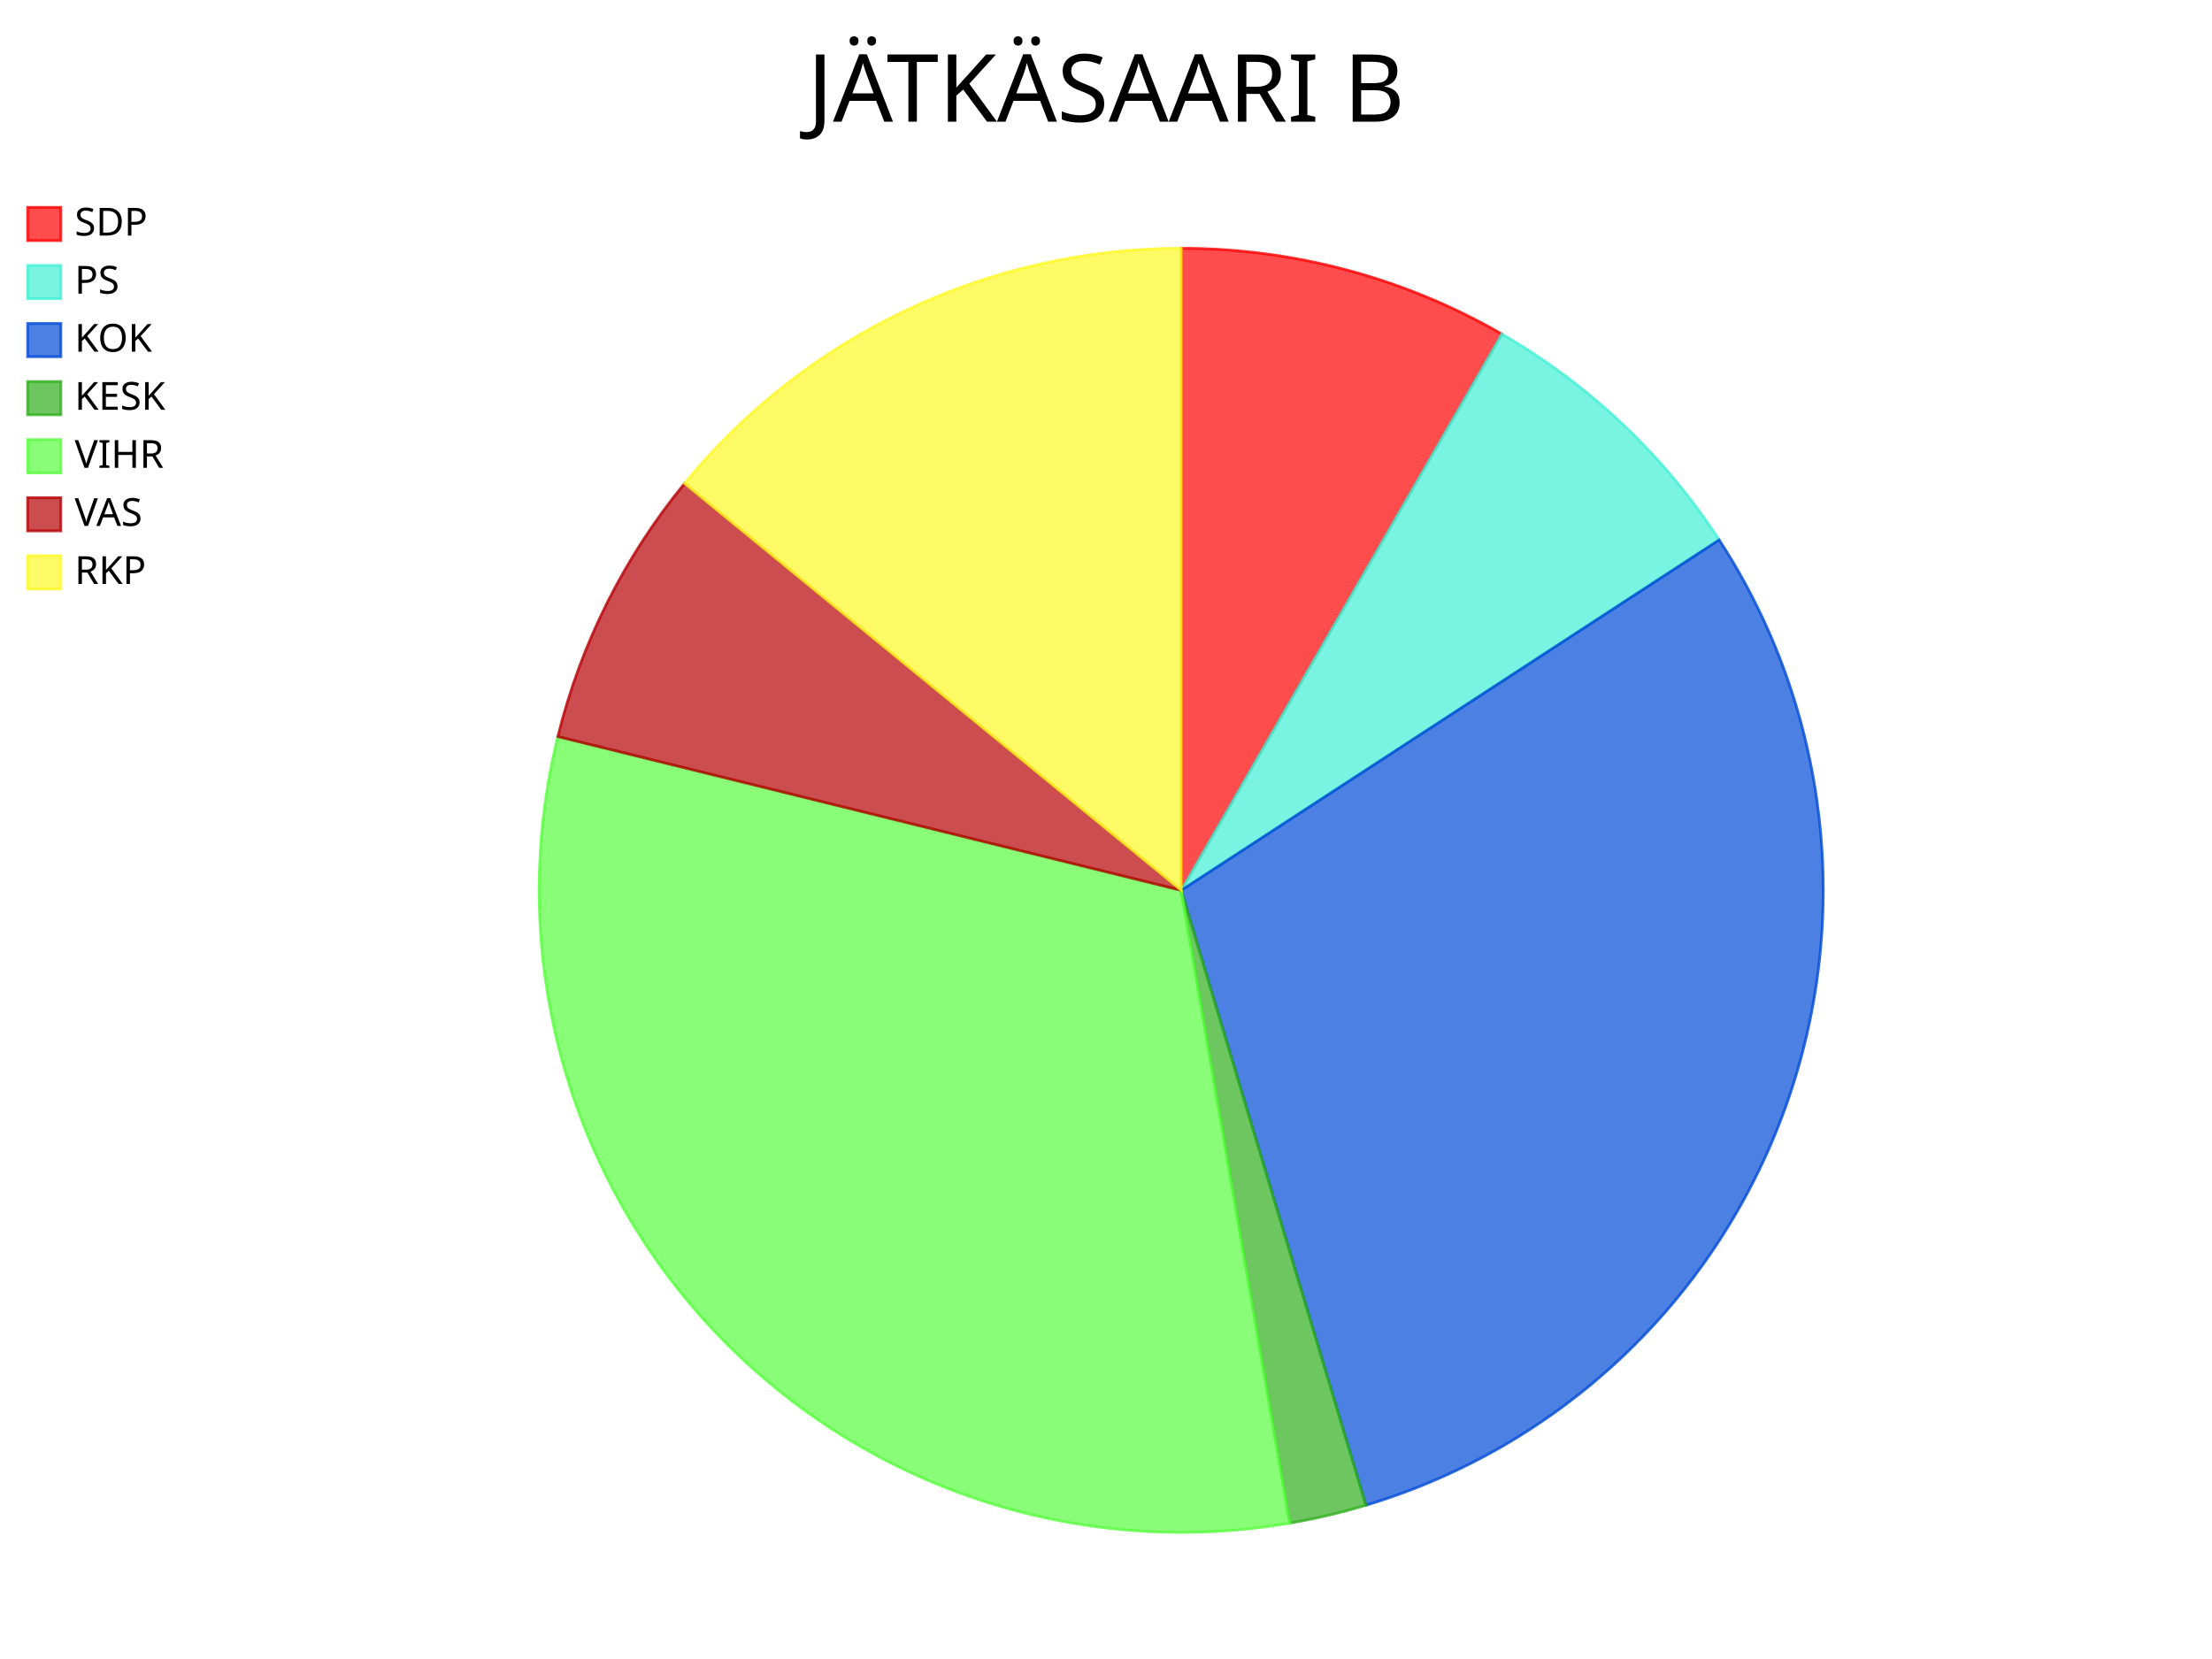
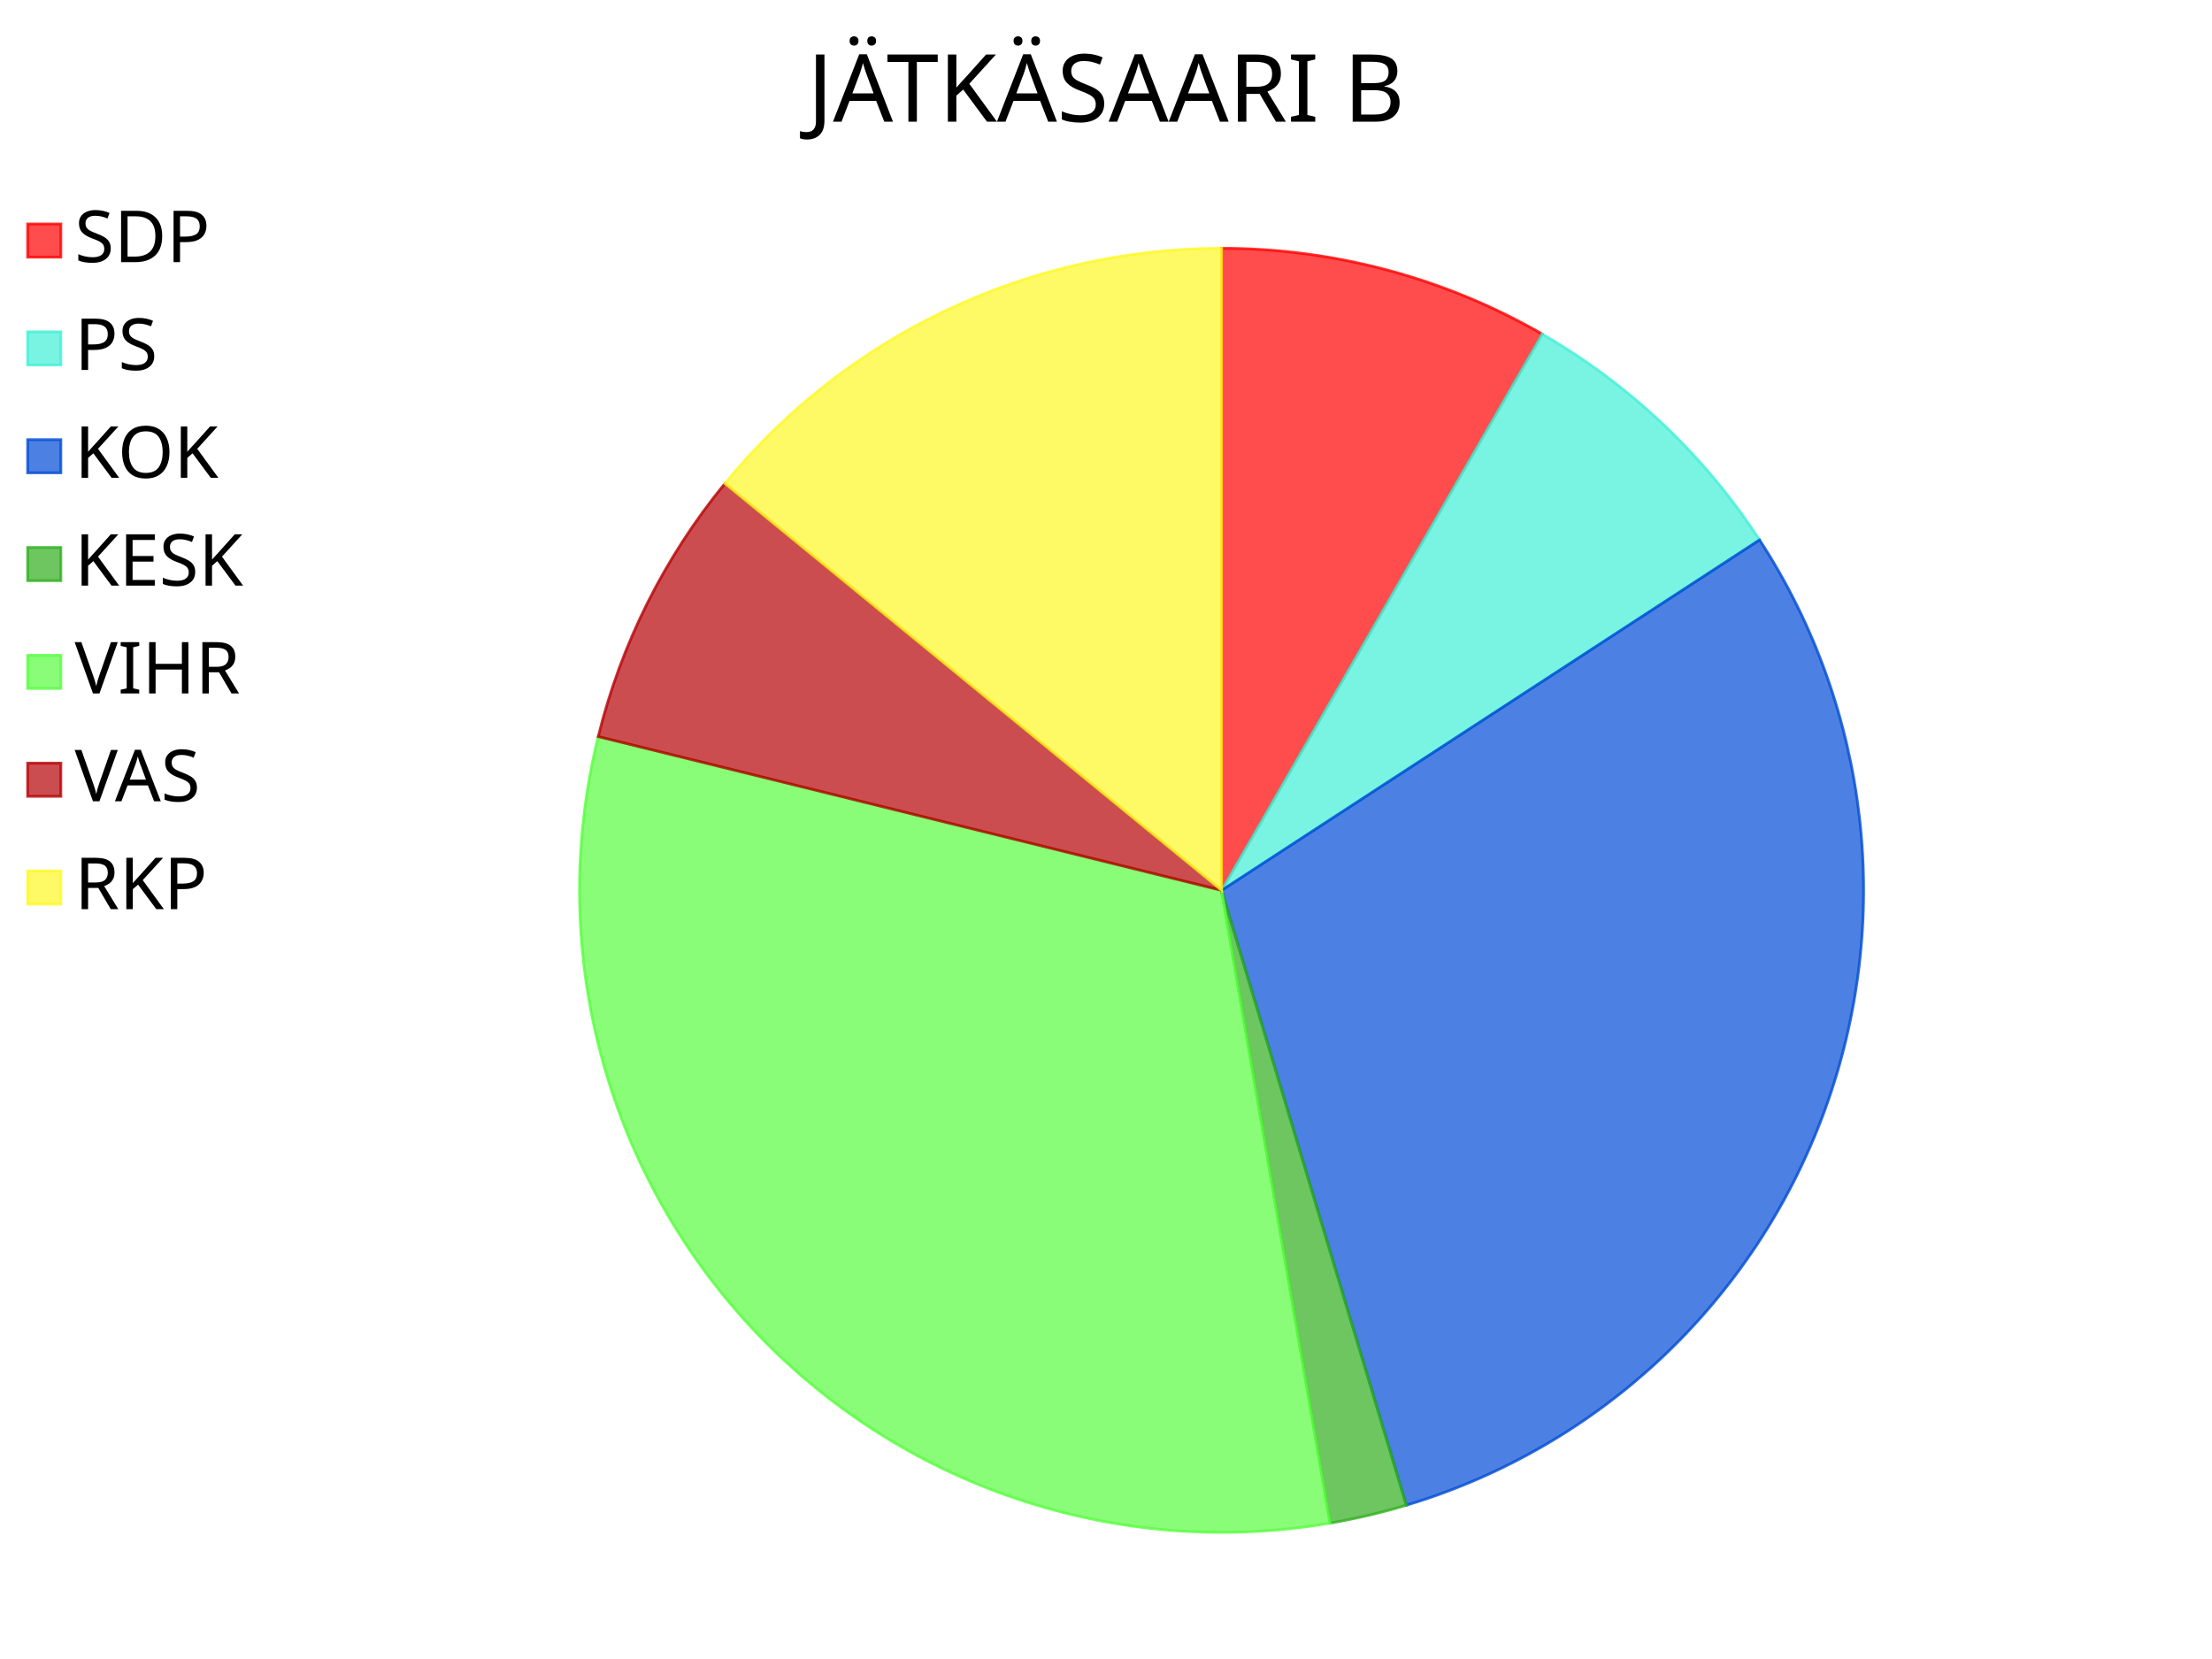
- <svg xmlns="http://www.w3.org/2000/svg" class="pygal-chart" id="chart-48c1712c-112f-4098-936d-9c67cf9cd140" viewBox="0 0 800 600">
+ <svg xmlns="http://www.w3.org/2000/svg" class="pygal-chart" id="chart-cbf9b084-389a-4203-997f-c4723dab1349" viewBox="0 0 800 600">
  <defs>
-     <style type="text/css">#chart-48c1712c-112f-4098-936d-9c67cf9cd140{-webkit-user-select:none;-webkit-font-smoothing:antialiased;font-family:Poppins}#chart-48c1712c-112f-4098-936d-9c67cf9cd140 .title{font-family:Poppins;font-size:34px}#chart-48c1712c-112f-4098-936d-9c67cf9cd140 .legends .legend text{font-family:Poppins;font-size:14px}#chart-48c1712c-112f-4098-936d-9c67cf9cd140 .axis text{font-family:Poppins;font-size:10px}#chart-48c1712c-112f-4098-936d-9c67cf9cd140 .axis text.major{font-family:Poppins;font-size:10px}#chart-48c1712c-112f-4098-936d-9c67cf9cd140 .text-overlay text.value{font-family:Poppins;font-size:16px}#chart-48c1712c-112f-4098-936d-9c67cf9cd140 .text-overlay text.label{font-family:Poppins;font-size:10px}#chart-48c1712c-112f-4098-936d-9c67cf9cd140 .tooltip{font-family:Poppins;font-size:14px}#chart-48c1712c-112f-4098-936d-9c67cf9cd140 text.no_data{font-family:Poppins;font-size:64px}
- #chart-48c1712c-112f-4098-936d-9c67cf9cd140{background-color:#ffffff}#chart-48c1712c-112f-4098-936d-9c67cf9cd140 path,#chart-48c1712c-112f-4098-936d-9c67cf9cd140 line,#chart-48c1712c-112f-4098-936d-9c67cf9cd140 rect,#chart-48c1712c-112f-4098-936d-9c67cf9cd140 circle{-webkit-transition:300ms ease-in;-moz-transition:300ms ease-in;transition:300ms ease-in}#chart-48c1712c-112f-4098-936d-9c67cf9cd140 .graph &gt; .background{fill:#ffffff}#chart-48c1712c-112f-4098-936d-9c67cf9cd140 .plot &gt; .background{fill:#ffffff}#chart-48c1712c-112f-4098-936d-9c67cf9cd140 .graph{fill:#000000}#chart-48c1712c-112f-4098-936d-9c67cf9cd140 text.no_data{fill:#000000}#chart-48c1712c-112f-4098-936d-9c67cf9cd140 .title{fill:#000000}#chart-48c1712c-112f-4098-936d-9c67cf9cd140 .legends .legend text{fill:#000000}#chart-48c1712c-112f-4098-936d-9c67cf9cd140 .legends .legend:hover text{fill:#000000}#chart-48c1712c-112f-4098-936d-9c67cf9cd140 .axis .line{stroke:#000000}#chart-48c1712c-112f-4098-936d-9c67cf9cd140 .axis .guide.line{stroke:#000000}#chart-48c1712c-112f-4098-936d-9c67cf9cd140 .axis .major.line{stroke:#000000}#chart-48c1712c-112f-4098-936d-9c67cf9cd140 .axis text.major{fill:#000000}#chart-48c1712c-112f-4098-936d-9c67cf9cd140 .axis.y .guides:hover .guide.line,#chart-48c1712c-112f-4098-936d-9c67cf9cd140 .line-graph .axis.x .guides:hover .guide.line,#chart-48c1712c-112f-4098-936d-9c67cf9cd140 .stackedline-graph .axis.x .guides:hover .guide.line,#chart-48c1712c-112f-4098-936d-9c67cf9cd140 .xy-graph .axis.x .guides:hover .guide.line{stroke:#000000}#chart-48c1712c-112f-4098-936d-9c67cf9cd140 .axis .guides:hover text{fill:#000000}#chart-48c1712c-112f-4098-936d-9c67cf9cd140 .reactive{fill-opacity:.7;stroke-opacity:.8}#chart-48c1712c-112f-4098-936d-9c67cf9cd140 .ci{stroke:#000000}#chart-48c1712c-112f-4098-936d-9c67cf9cd140 .reactive.active,#chart-48c1712c-112f-4098-936d-9c67cf9cd140 .active .reactive{fill-opacity:.9;stroke-opacity:.9;stroke-width:4}#chart-48c1712c-112f-4098-936d-9c67cf9cd140 .ci .reactive.active{stroke-width:1.5}#chart-48c1712c-112f-4098-936d-9c67cf9cd140 .series text{fill:#000000}#chart-48c1712c-112f-4098-936d-9c67cf9cd140 .tooltip rect{fill:#ffffff;stroke:#000000;-webkit-transition:opacity 300ms ease-in;-moz-transition:opacity 300ms ease-in;transition:opacity 300ms ease-in}#chart-48c1712c-112f-4098-936d-9c67cf9cd140 .tooltip .label{fill:#000000}#chart-48c1712c-112f-4098-936d-9c67cf9cd140 .tooltip .label{fill:#000000}#chart-48c1712c-112f-4098-936d-9c67cf9cd140 .tooltip .legend{font-size:.8em;fill:#000000}#chart-48c1712c-112f-4098-936d-9c67cf9cd140 .tooltip .x_label{font-size:.6em;fill:#000000}#chart-48c1712c-112f-4098-936d-9c67cf9cd140 .tooltip .xlink{font-size:.5em;text-decoration:underline}#chart-48c1712c-112f-4098-936d-9c67cf9cd140 .tooltip .value{font-size:1.5em}#chart-48c1712c-112f-4098-936d-9c67cf9cd140 .bound{font-size:.5em}#chart-48c1712c-112f-4098-936d-9c67cf9cd140 .max-value{font-size:.75em;fill:#000000}#chart-48c1712c-112f-4098-936d-9c67cf9cd140 .map-element{fill:#ffffff;stroke:#000000 !important}#chart-48c1712c-112f-4098-936d-9c67cf9cd140 .map-element .reactive{fill-opacity:inherit;stroke-opacity:inherit}#chart-48c1712c-112f-4098-936d-9c67cf9cd140 .color-0,#chart-48c1712c-112f-4098-936d-9c67cf9cd140 .color-0 a:visited{stroke:#ff0000;fill:#ff0000}#chart-48c1712c-112f-4098-936d-9c67cf9cd140 .color-1,#chart-48c1712c-112f-4098-936d-9c67cf9cd140 .color-1 a:visited{stroke:#42f0d6;fill:#42f0d6}#chart-48c1712c-112f-4098-936d-9c67cf9cd140 .color-2,#chart-48c1712c-112f-4098-936d-9c67cf9cd140 .color-2 a:visited{stroke:#004bd6;fill:#004bd6}#chart-48c1712c-112f-4098-936d-9c67cf9cd140 .color-3,#chart-48c1712c-112f-4098-936d-9c67cf9cd140 .color-3 a:visited{stroke:#30af1d;fill:#30af1d}#chart-48c1712c-112f-4098-936d-9c67cf9cd140 .color-4,#chart-48c1712c-112f-4098-936d-9c67cf9cd140 .color-4 a:visited{stroke:#58fd3f;fill:#58fd3f}#chart-48c1712c-112f-4098-936d-9c67cf9cd140 .color-5,#chart-48c1712c-112f-4098-936d-9c67cf9cd140 .color-5 a:visited{stroke:#b60205;fill:#b60205}#chart-48c1712c-112f-4098-936d-9c67cf9cd140 .color-6,#chart-48c1712c-112f-4098-936d-9c67cf9cd140 .color-6 a:visited{stroke:#fdf926;fill:#fdf926}#chart-48c1712c-112f-4098-936d-9c67cf9cd140 .text-overlay .color-0 text{fill:black}#chart-48c1712c-112f-4098-936d-9c67cf9cd140 .text-overlay .color-1 text{fill:black}#chart-48c1712c-112f-4098-936d-9c67cf9cd140 .text-overlay .color-2 text{fill:black}#chart-48c1712c-112f-4098-936d-9c67cf9cd140 .text-overlay .color-3 text{fill:black}#chart-48c1712c-112f-4098-936d-9c67cf9cd140 .text-overlay .color-4 text{fill:black}#chart-48c1712c-112f-4098-936d-9c67cf9cd140 .text-overlay .color-5 text{fill:black}#chart-48c1712c-112f-4098-936d-9c67cf9cd140 .text-overlay .color-6 text{fill:black}
- #chart-48c1712c-112f-4098-936d-9c67cf9cd140 text.no_data{text-anchor:middle}#chart-48c1712c-112f-4098-936d-9c67cf9cd140 .guide.line{fill:none}#chart-48c1712c-112f-4098-936d-9c67cf9cd140 .centered{text-anchor:middle}#chart-48c1712c-112f-4098-936d-9c67cf9cd140 .title{text-anchor:middle}#chart-48c1712c-112f-4098-936d-9c67cf9cd140 .legends .legend text{fill-opacity:1}#chart-48c1712c-112f-4098-936d-9c67cf9cd140 .axis.x text{text-anchor:middle}#chart-48c1712c-112f-4098-936d-9c67cf9cd140 .axis.x:not(.web) text[transform]{text-anchor:start}#chart-48c1712c-112f-4098-936d-9c67cf9cd140 .axis.x:not(.web) text[transform].backwards{text-anchor:end}#chart-48c1712c-112f-4098-936d-9c67cf9cd140 .axis.y text{text-anchor:end}#chart-48c1712c-112f-4098-936d-9c67cf9cd140 .axis.y text[transform].backwards{text-anchor:start}#chart-48c1712c-112f-4098-936d-9c67cf9cd140 .axis.y2 text{text-anchor:start}#chart-48c1712c-112f-4098-936d-9c67cf9cd140 .axis.y2 text[transform].backwards{text-anchor:end}#chart-48c1712c-112f-4098-936d-9c67cf9cd140 .axis .guide.line{stroke-dasharray:4,4}#chart-48c1712c-112f-4098-936d-9c67cf9cd140 .axis .major.guide.line{stroke-dasharray:6,6}#chart-48c1712c-112f-4098-936d-9c67cf9cd140 .horizontal .axis.y .guide.line,#chart-48c1712c-112f-4098-936d-9c67cf9cd140 .horizontal .axis.y2 .guide.line,#chart-48c1712c-112f-4098-936d-9c67cf9cd140 .vertical .axis.x .guide.line{opacity:0}#chart-48c1712c-112f-4098-936d-9c67cf9cd140 .horizontal .axis.always_show .guide.line,#chart-48c1712c-112f-4098-936d-9c67cf9cd140 .vertical .axis.always_show .guide.line{opacity:1 !important}#chart-48c1712c-112f-4098-936d-9c67cf9cd140 .axis.y .guides:hover .guide.line,#chart-48c1712c-112f-4098-936d-9c67cf9cd140 .axis.y2 .guides:hover .guide.line,#chart-48c1712c-112f-4098-936d-9c67cf9cd140 .axis.x .guides:hover .guide.line{opacity:1}#chart-48c1712c-112f-4098-936d-9c67cf9cd140 .axis .guides:hover text{opacity:1}#chart-48c1712c-112f-4098-936d-9c67cf9cd140 .nofill{fill:none}#chart-48c1712c-112f-4098-936d-9c67cf9cd140 .subtle-fill{fill-opacity:.2}#chart-48c1712c-112f-4098-936d-9c67cf9cd140 .dot{stroke-width:1px;fill-opacity:1}#chart-48c1712c-112f-4098-936d-9c67cf9cd140 .dot.active{stroke-width:5px}#chart-48c1712c-112f-4098-936d-9c67cf9cd140 .dot.negative{fill:transparent}#chart-48c1712c-112f-4098-936d-9c67cf9cd140 text,#chart-48c1712c-112f-4098-936d-9c67cf9cd140 tspan{stroke:none !important}#chart-48c1712c-112f-4098-936d-9c67cf9cd140 .series text.active{opacity:1}#chart-48c1712c-112f-4098-936d-9c67cf9cd140 .tooltip rect{fill-opacity:.95;stroke-width:.5}#chart-48c1712c-112f-4098-936d-9c67cf9cd140 .tooltip text{fill-opacity:1}#chart-48c1712c-112f-4098-936d-9c67cf9cd140 .showable{visibility:hidden}#chart-48c1712c-112f-4098-936d-9c67cf9cd140 .showable.shown{visibility:visible}#chart-48c1712c-112f-4098-936d-9c67cf9cd140 .gauge-background{fill:rgba(229,229,229,1);stroke:none}#chart-48c1712c-112f-4098-936d-9c67cf9cd140 .bg-lines{stroke:#ffffff;stroke-width:2px}</style>
+     <style type="text/css">#chart-cbf9b084-389a-4203-997f-c4723dab1349{-webkit-user-select:none;-webkit-font-smoothing:antialiased;font-family:Poppins}#chart-cbf9b084-389a-4203-997f-c4723dab1349 .title{font-family:Poppins;font-size:34px}#chart-cbf9b084-389a-4203-997f-c4723dab1349 .legends .legend text{font-family:Poppins;font-size:26px}#chart-cbf9b084-389a-4203-997f-c4723dab1349 .axis text{font-family:Poppins;font-size:26px}#chart-cbf9b084-389a-4203-997f-c4723dab1349 .axis text.major{font-family:Poppins;font-size:10px}#chart-cbf9b084-389a-4203-997f-c4723dab1349 .text-overlay text.value{font-family:Poppins;font-size:26px}#chart-cbf9b084-389a-4203-997f-c4723dab1349 .text-overlay text.label{font-family:Poppins;font-size:26px}#chart-cbf9b084-389a-4203-997f-c4723dab1349 .tooltip{font-family:Poppins;font-size:14px}#chart-cbf9b084-389a-4203-997f-c4723dab1349 text.no_data{font-family:Poppins;font-size:64px}
+ #chart-cbf9b084-389a-4203-997f-c4723dab1349{background-color:#ffffff}#chart-cbf9b084-389a-4203-997f-c4723dab1349 path,#chart-cbf9b084-389a-4203-997f-c4723dab1349 line,#chart-cbf9b084-389a-4203-997f-c4723dab1349 rect,#chart-cbf9b084-389a-4203-997f-c4723dab1349 circle{-webkit-transition:300ms ease-in;-moz-transition:300ms ease-in;transition:300ms ease-in}#chart-cbf9b084-389a-4203-997f-c4723dab1349 .graph &gt; .background{fill:#ffffff}#chart-cbf9b084-389a-4203-997f-c4723dab1349 .plot &gt; .background{fill:#ffffff}#chart-cbf9b084-389a-4203-997f-c4723dab1349 .graph{fill:#000000}#chart-cbf9b084-389a-4203-997f-c4723dab1349 text.no_data{fill:#000000}#chart-cbf9b084-389a-4203-997f-c4723dab1349 .title{fill:#000000}#chart-cbf9b084-389a-4203-997f-c4723dab1349 .legends .legend text{fill:#000000}#chart-cbf9b084-389a-4203-997f-c4723dab1349 .legends .legend:hover text{fill:#000000}#chart-cbf9b084-389a-4203-997f-c4723dab1349 .axis .line{stroke:#000000}#chart-cbf9b084-389a-4203-997f-c4723dab1349 .axis .guide.line{stroke:#000000}#chart-cbf9b084-389a-4203-997f-c4723dab1349 .axis .major.line{stroke:#000000}#chart-cbf9b084-389a-4203-997f-c4723dab1349 .axis text.major{fill:#000000}#chart-cbf9b084-389a-4203-997f-c4723dab1349 .axis.y .guides:hover .guide.line,#chart-cbf9b084-389a-4203-997f-c4723dab1349 .line-graph .axis.x .guides:hover .guide.line,#chart-cbf9b084-389a-4203-997f-c4723dab1349 .stackedline-graph .axis.x .guides:hover .guide.line,#chart-cbf9b084-389a-4203-997f-c4723dab1349 .xy-graph .axis.x .guides:hover .guide.line{stroke:#000000}#chart-cbf9b084-389a-4203-997f-c4723dab1349 .axis .guides:hover text{fill:#000000}#chart-cbf9b084-389a-4203-997f-c4723dab1349 .reactive{fill-opacity:.7;stroke-opacity:.8}#chart-cbf9b084-389a-4203-997f-c4723dab1349 .ci{stroke:#000000}#chart-cbf9b084-389a-4203-997f-c4723dab1349 .reactive.active,#chart-cbf9b084-389a-4203-997f-c4723dab1349 .active .reactive{fill-opacity:.9;stroke-opacity:.9;stroke-width:4}#chart-cbf9b084-389a-4203-997f-c4723dab1349 .ci .reactive.active{stroke-width:1.5}#chart-cbf9b084-389a-4203-997f-c4723dab1349 .series text{fill:#000000}#chart-cbf9b084-389a-4203-997f-c4723dab1349 .tooltip rect{fill:#ffffff;stroke:#000000;-webkit-transition:opacity 300ms ease-in;-moz-transition:opacity 300ms ease-in;transition:opacity 300ms ease-in}#chart-cbf9b084-389a-4203-997f-c4723dab1349 .tooltip .label{fill:#000000}#chart-cbf9b084-389a-4203-997f-c4723dab1349 .tooltip .label{fill:#000000}#chart-cbf9b084-389a-4203-997f-c4723dab1349 .tooltip .legend{font-size:.8em;fill:#000000}#chart-cbf9b084-389a-4203-997f-c4723dab1349 .tooltip .x_label{font-size:.6em;fill:#000000}#chart-cbf9b084-389a-4203-997f-c4723dab1349 .tooltip .xlink{font-size:.5em;text-decoration:underline}#chart-cbf9b084-389a-4203-997f-c4723dab1349 .tooltip .value{font-size:1.5em}#chart-cbf9b084-389a-4203-997f-c4723dab1349 .bound{font-size:.5em}#chart-cbf9b084-389a-4203-997f-c4723dab1349 .max-value{font-size:.75em;fill:#000000}#chart-cbf9b084-389a-4203-997f-c4723dab1349 .map-element{fill:#ffffff;stroke:#000000 !important}#chart-cbf9b084-389a-4203-997f-c4723dab1349 .map-element .reactive{fill-opacity:inherit;stroke-opacity:inherit}#chart-cbf9b084-389a-4203-997f-c4723dab1349 .color-0,#chart-cbf9b084-389a-4203-997f-c4723dab1349 .color-0 a:visited{stroke:#ff0000;fill:#ff0000}#chart-cbf9b084-389a-4203-997f-c4723dab1349 .color-1,#chart-cbf9b084-389a-4203-997f-c4723dab1349 .color-1 a:visited{stroke:#42f0d6;fill:#42f0d6}#chart-cbf9b084-389a-4203-997f-c4723dab1349 .color-2,#chart-cbf9b084-389a-4203-997f-c4723dab1349 .color-2 a:visited{stroke:#004bd6;fill:#004bd6}#chart-cbf9b084-389a-4203-997f-c4723dab1349 .color-3,#chart-cbf9b084-389a-4203-997f-c4723dab1349 .color-3 a:visited{stroke:#30af1d;fill:#30af1d}#chart-cbf9b084-389a-4203-997f-c4723dab1349 .color-4,#chart-cbf9b084-389a-4203-997f-c4723dab1349 .color-4 a:visited{stroke:#58fd3f;fill:#58fd3f}#chart-cbf9b084-389a-4203-997f-c4723dab1349 .color-5,#chart-cbf9b084-389a-4203-997f-c4723dab1349 .color-5 a:visited{stroke:#b60205;fill:#b60205}#chart-cbf9b084-389a-4203-997f-c4723dab1349 .color-6,#chart-cbf9b084-389a-4203-997f-c4723dab1349 .color-6 a:visited{stroke:#fdf926;fill:#fdf926}#chart-cbf9b084-389a-4203-997f-c4723dab1349 .text-overlay .color-0 text{fill:black}#chart-cbf9b084-389a-4203-997f-c4723dab1349 .text-overlay .color-1 text{fill:black}#chart-cbf9b084-389a-4203-997f-c4723dab1349 .text-overlay .color-2 text{fill:black}#chart-cbf9b084-389a-4203-997f-c4723dab1349 .text-overlay .color-3 text{fill:black}#chart-cbf9b084-389a-4203-997f-c4723dab1349 .text-overlay .color-4 text{fill:black}#chart-cbf9b084-389a-4203-997f-c4723dab1349 .text-overlay .color-5 text{fill:black}#chart-cbf9b084-389a-4203-997f-c4723dab1349 .text-overlay .color-6 text{fill:black}
+ #chart-cbf9b084-389a-4203-997f-c4723dab1349 text.no_data{text-anchor:middle}#chart-cbf9b084-389a-4203-997f-c4723dab1349 .guide.line{fill:none}#chart-cbf9b084-389a-4203-997f-c4723dab1349 .centered{text-anchor:middle}#chart-cbf9b084-389a-4203-997f-c4723dab1349 .title{text-anchor:middle}#chart-cbf9b084-389a-4203-997f-c4723dab1349 .legends .legend text{fill-opacity:1}#chart-cbf9b084-389a-4203-997f-c4723dab1349 .axis.x text{text-anchor:middle}#chart-cbf9b084-389a-4203-997f-c4723dab1349 .axis.x:not(.web) text[transform]{text-anchor:start}#chart-cbf9b084-389a-4203-997f-c4723dab1349 .axis.x:not(.web) text[transform].backwards{text-anchor:end}#chart-cbf9b084-389a-4203-997f-c4723dab1349 .axis.y text{text-anchor:end}#chart-cbf9b084-389a-4203-997f-c4723dab1349 .axis.y text[transform].backwards{text-anchor:start}#chart-cbf9b084-389a-4203-997f-c4723dab1349 .axis.y2 text{text-anchor:start}#chart-cbf9b084-389a-4203-997f-c4723dab1349 .axis.y2 text[transform].backwards{text-anchor:end}#chart-cbf9b084-389a-4203-997f-c4723dab1349 .axis .guide.line{stroke-dasharray:4,4}#chart-cbf9b084-389a-4203-997f-c4723dab1349 .axis .major.guide.line{stroke-dasharray:6,6}#chart-cbf9b084-389a-4203-997f-c4723dab1349 .horizontal .axis.y .guide.line,#chart-cbf9b084-389a-4203-997f-c4723dab1349 .horizontal .axis.y2 .guide.line,#chart-cbf9b084-389a-4203-997f-c4723dab1349 .vertical .axis.x .guide.line{opacity:0}#chart-cbf9b084-389a-4203-997f-c4723dab1349 .horizontal .axis.always_show .guide.line,#chart-cbf9b084-389a-4203-997f-c4723dab1349 .vertical .axis.always_show .guide.line{opacity:1 !important}#chart-cbf9b084-389a-4203-997f-c4723dab1349 .axis.y .guides:hover .guide.line,#chart-cbf9b084-389a-4203-997f-c4723dab1349 .axis.y2 .guides:hover .guide.line,#chart-cbf9b084-389a-4203-997f-c4723dab1349 .axis.x .guides:hover .guide.line{opacity:1}#chart-cbf9b084-389a-4203-997f-c4723dab1349 .axis .guides:hover text{opacity:1}#chart-cbf9b084-389a-4203-997f-c4723dab1349 .nofill{fill:none}#chart-cbf9b084-389a-4203-997f-c4723dab1349 .subtle-fill{fill-opacity:.2}#chart-cbf9b084-389a-4203-997f-c4723dab1349 .dot{stroke-width:1px;fill-opacity:1}#chart-cbf9b084-389a-4203-997f-c4723dab1349 .dot.active{stroke-width:5px}#chart-cbf9b084-389a-4203-997f-c4723dab1349 .dot.negative{fill:transparent}#chart-cbf9b084-389a-4203-997f-c4723dab1349 text,#chart-cbf9b084-389a-4203-997f-c4723dab1349 tspan{stroke:none !important}#chart-cbf9b084-389a-4203-997f-c4723dab1349 .series text.active{opacity:1}#chart-cbf9b084-389a-4203-997f-c4723dab1349 .tooltip rect{fill-opacity:.95;stroke-width:.5}#chart-cbf9b084-389a-4203-997f-c4723dab1349 .tooltip text{fill-opacity:1}#chart-cbf9b084-389a-4203-997f-c4723dab1349 .showable{visibility:hidden}#chart-cbf9b084-389a-4203-997f-c4723dab1349 .showable.shown{visibility:visible}#chart-cbf9b084-389a-4203-997f-c4723dab1349 .gauge-background{fill:rgba(229,229,229,1);stroke:none}#chart-cbf9b084-389a-4203-997f-c4723dab1349 .bg-lines{stroke:#ffffff;stroke-width:2px}</style>
  </defs>
  <g class="graph pie-graph vertical">
    <rect class="background" height="600" width="800" x="0" y="0" />
-     <g class="plot" transform="translate(75, 64)">
-       <rect class="background" height="516" width="704.4" x="0" y="0" />
+     <g class="plot" transform="translate(104, 64)">
+       <rect class="background" height="516" width="675.6" x="0" y="0" />
      <g class="series serie-0 color-0">
        <g class="slices">
          <g class="slice">
-             <path class="slice reactive tooltip-trigger" d="M352.2 25.8 A232.2 232.2 0 0 1 468.154 56.825 L352.2 258 A0 0 0 0 0 352.2 258 z" />
+             <path class="slice reactive tooltip-trigger" d="M337.8 25.8 A232.2 232.2 0 0 1 453.754 56.825 L337.8 258 A0 0 0 0 0 337.8 258 z" />
          </g>
        </g>
      </g>
      <g class="series serie-1 color-1">
        <g class="slices">
          <g class="slice">
-             <path class="slice reactive tooltip-trigger" d="M468.154 56.825 A232.2 232.2 0 0 1 546.765 131.266 L352.2 258 A0 0 0 0 0 352.2 258 z" />
+             <path class="slice reactive tooltip-trigger" d="M453.754 56.825 A232.2 232.2 0 0 1 532.365 131.266 L337.8 258 A0 0 0 0 0 337.8 258 z" />
          </g>
        </g>
      </g>
      <g class="series serie-2 color-2">
        <g class="slices">
          <g class="slice">
-             <path class="slice reactive tooltip-trigger" d="M546.765 131.266 A232.2 232.2 0 0 1 419.029 480.375 L352.2 258 A0 0 0 0 0 352.2 258 z" />
+             <path class="slice reactive tooltip-trigger" d="M532.365 131.266 A232.2 232.2 0 0 1 404.629 480.375 L337.8 258 A0 0 0 0 0 337.8 258 z" />
          </g>
        </g>
      </g>
      <g class="series serie-3 color-3">
        <g class="slices">
          <g class="slice">
-             <path class="slice reactive tooltip-trigger" d="M419.029 480.375 A232.2 232.2 0 0 1 391.469 486.855 L352.2 258 A0 0 0 0 0 352.2 258 z" />
+             <path class="slice reactive tooltip-trigger" d="M404.629 480.375 A232.2 232.2 0 0 1 377.069 486.855 L337.8 258 A0 0 0 0 0 337.8 258 z" />
          </g>
        </g>
      </g>
      <g class="series serie-4 color-4">
        <g class="slices">
          <g class="slice">
-             <path class="slice reactive tooltip-trigger" d="M391.469 486.855 A232.2 232.2 0 0 1 126.757 202.393 L352.2 258 A0 0 0 0 0 352.2 258 z" />
+             <path class="slice reactive tooltip-trigger" d="M377.069 486.855 A232.2 232.2 0 0 1 112.357 202.393 L337.8 258 A0 0 0 0 0 337.8 258 z" />
          </g>
        </g>
      </g>
      <g class="series serie-5 color-5">
        <g class="slices">
          <g class="slice">
-             <path class="slice reactive tooltip-trigger" d="M126.757 202.393 A232.2 232.2 0 0 1 172.567 110.865 L352.2 258 A0 0 0 0 0 352.2 258 z" />
+             <path class="slice reactive tooltip-trigger" d="M112.357 202.393 A232.2 232.2 0 0 1 158.167 110.865 L337.8 258 A0 0 0 0 0 337.8 258 z" />
          </g>
        </g>
      </g>
      <g class="series serie-6 color-6">
        <g class="slices">
          <g class="slice">
-             <path class="slice reactive tooltip-trigger" d="M172.567 110.865 A232.2 232.2 0 0 1 352.2 25.8 L352.2 258 A0 0 0 0 0 352.2 258 z" />
+             <path class="slice reactive tooltip-trigger" d="M158.167 110.865 A232.2 232.2 0 0 1 337.8 25.8 L337.8 258 A0 0 0 0 0 337.8 258 z" />
          </g>
        </g>
      </g>
    </g>
    <g class="titles">
      <text class="title plot_title" x="400.0" y="44">JÄTKÄSAARI B</text>
    </g>
-     <g class="plot overlay" transform="translate(75, 64)">
+     <g class="plot overlay" transform="translate(104, 64)">
      <g class="series serie-0 color-0" />
      <g class="series serie-1 color-1" />
      <g class="series serie-2 color-2" />
      <g class="series serie-3 color-3" />
      <g class="series serie-4 color-4" />
      <g class="series serie-5 color-5" />
      <g class="series serie-6 color-6" />
    </g>
-     <g class="plot text-overlay" transform="translate(75, 64)">
+     <g class="plot text-overlay" transform="translate(104, 64)">
      <g class="series serie-0 color-0" />
      <g class="series serie-1 color-1" />
      <g class="series serie-2 color-2" />
      <g class="series serie-3 color-3" />
      <g class="series serie-4 color-4" />
      <g class="series serie-5 color-5" />
      <g class="series serie-6 color-6" />
    </g>
-     <g class="plot tooltip-overlay" transform="translate(75, 64)">
+     <g class="plot tooltip-overlay" transform="translate(104, 64)">
      <g class="tooltip" style="opacity: 0" transform="translate(0 0)">
        <rect class="tooltip-box" height="0" rx="0" ry="0" width="0" />
        <g class="text" />
      </g>
    </g>
    <g class="legends" transform="translate(10, 74)">
      <g class="legend reactive activate-serie" id="activate-serie-0">
-         <rect class="color-0 reactive" height="12" width="12" x="0.0" y="1.0" />
-         <text x="17.0" y="11.2">SDP</text>
+         <rect class="color-0 reactive" height="12" width="12" x="0.0" y="7.0" />
+         <text x="17.0" y="20.8">SDP</text>
      </g>
      <g class="legend reactive activate-serie" id="activate-serie-1">
-         <rect class="color-1 reactive" height="12" width="12" x="0.0" y="22.0" />
-         <text x="17.0" y="32.2">PS</text>
+         <rect class="color-1 reactive" height="12" width="12" x="0.0" y="46.0" />
+         <text x="17.0" y="59.8">PS</text>
      </g>
      <g class="legend reactive activate-serie" id="activate-serie-2">
-         <rect class="color-2 reactive" height="12" width="12" x="0.0" y="43.0" />
-         <text x="17.0" y="53.2">KOK</text>
+         <rect class="color-2 reactive" height="12" width="12" x="0.0" y="85.0" />
+         <text x="17.0" y="98.8">KOK</text>
      </g>
      <g class="legend reactive activate-serie" id="activate-serie-3">
-         <rect class="color-3 reactive" height="12" width="12" x="0.0" y="64.0" />
-         <text x="17.0" y="74.2">KESK</text>
+         <rect class="color-3 reactive" height="12" width="12" x="0.0" y="124.0" />
+         <text x="17.0" y="137.8">KESK</text>
      </g>
      <g class="legend reactive activate-serie" id="activate-serie-4">
-         <rect class="color-4 reactive" height="12" width="12" x="0.0" y="85.0" />
-         <text x="17.0" y="95.2">VIHR</text>
+         <rect class="color-4 reactive" height="12" width="12" x="0.0" y="163.0" />
+         <text x="17.0" y="176.8">VIHR</text>
      </g>
      <g class="legend reactive activate-serie" id="activate-serie-5">
-         <rect class="color-5 reactive" height="12" width="12" x="0.0" y="106.0" />
-         <text x="17.0" y="116.2">VAS</text>
+         <rect class="color-5 reactive" height="12" width="12" x="0.0" y="202.0" />
+         <text x="17.0" y="215.8">VAS</text>
      </g>
      <g class="legend reactive activate-serie" id="activate-serie-6">
-         <rect class="color-6 reactive" height="12" width="12" x="0.0" y="127.0" />
-         <text x="17.0" y="137.2">RKP</text>
+         <rect class="color-6 reactive" height="12" width="12" x="0.0" y="241.0" />
+         <text x="17.0" y="254.8">RKP</text>
      </g>
    </g>
    <g class="legends" transform="translate(790, 74)" />
  </g>
</svg>
